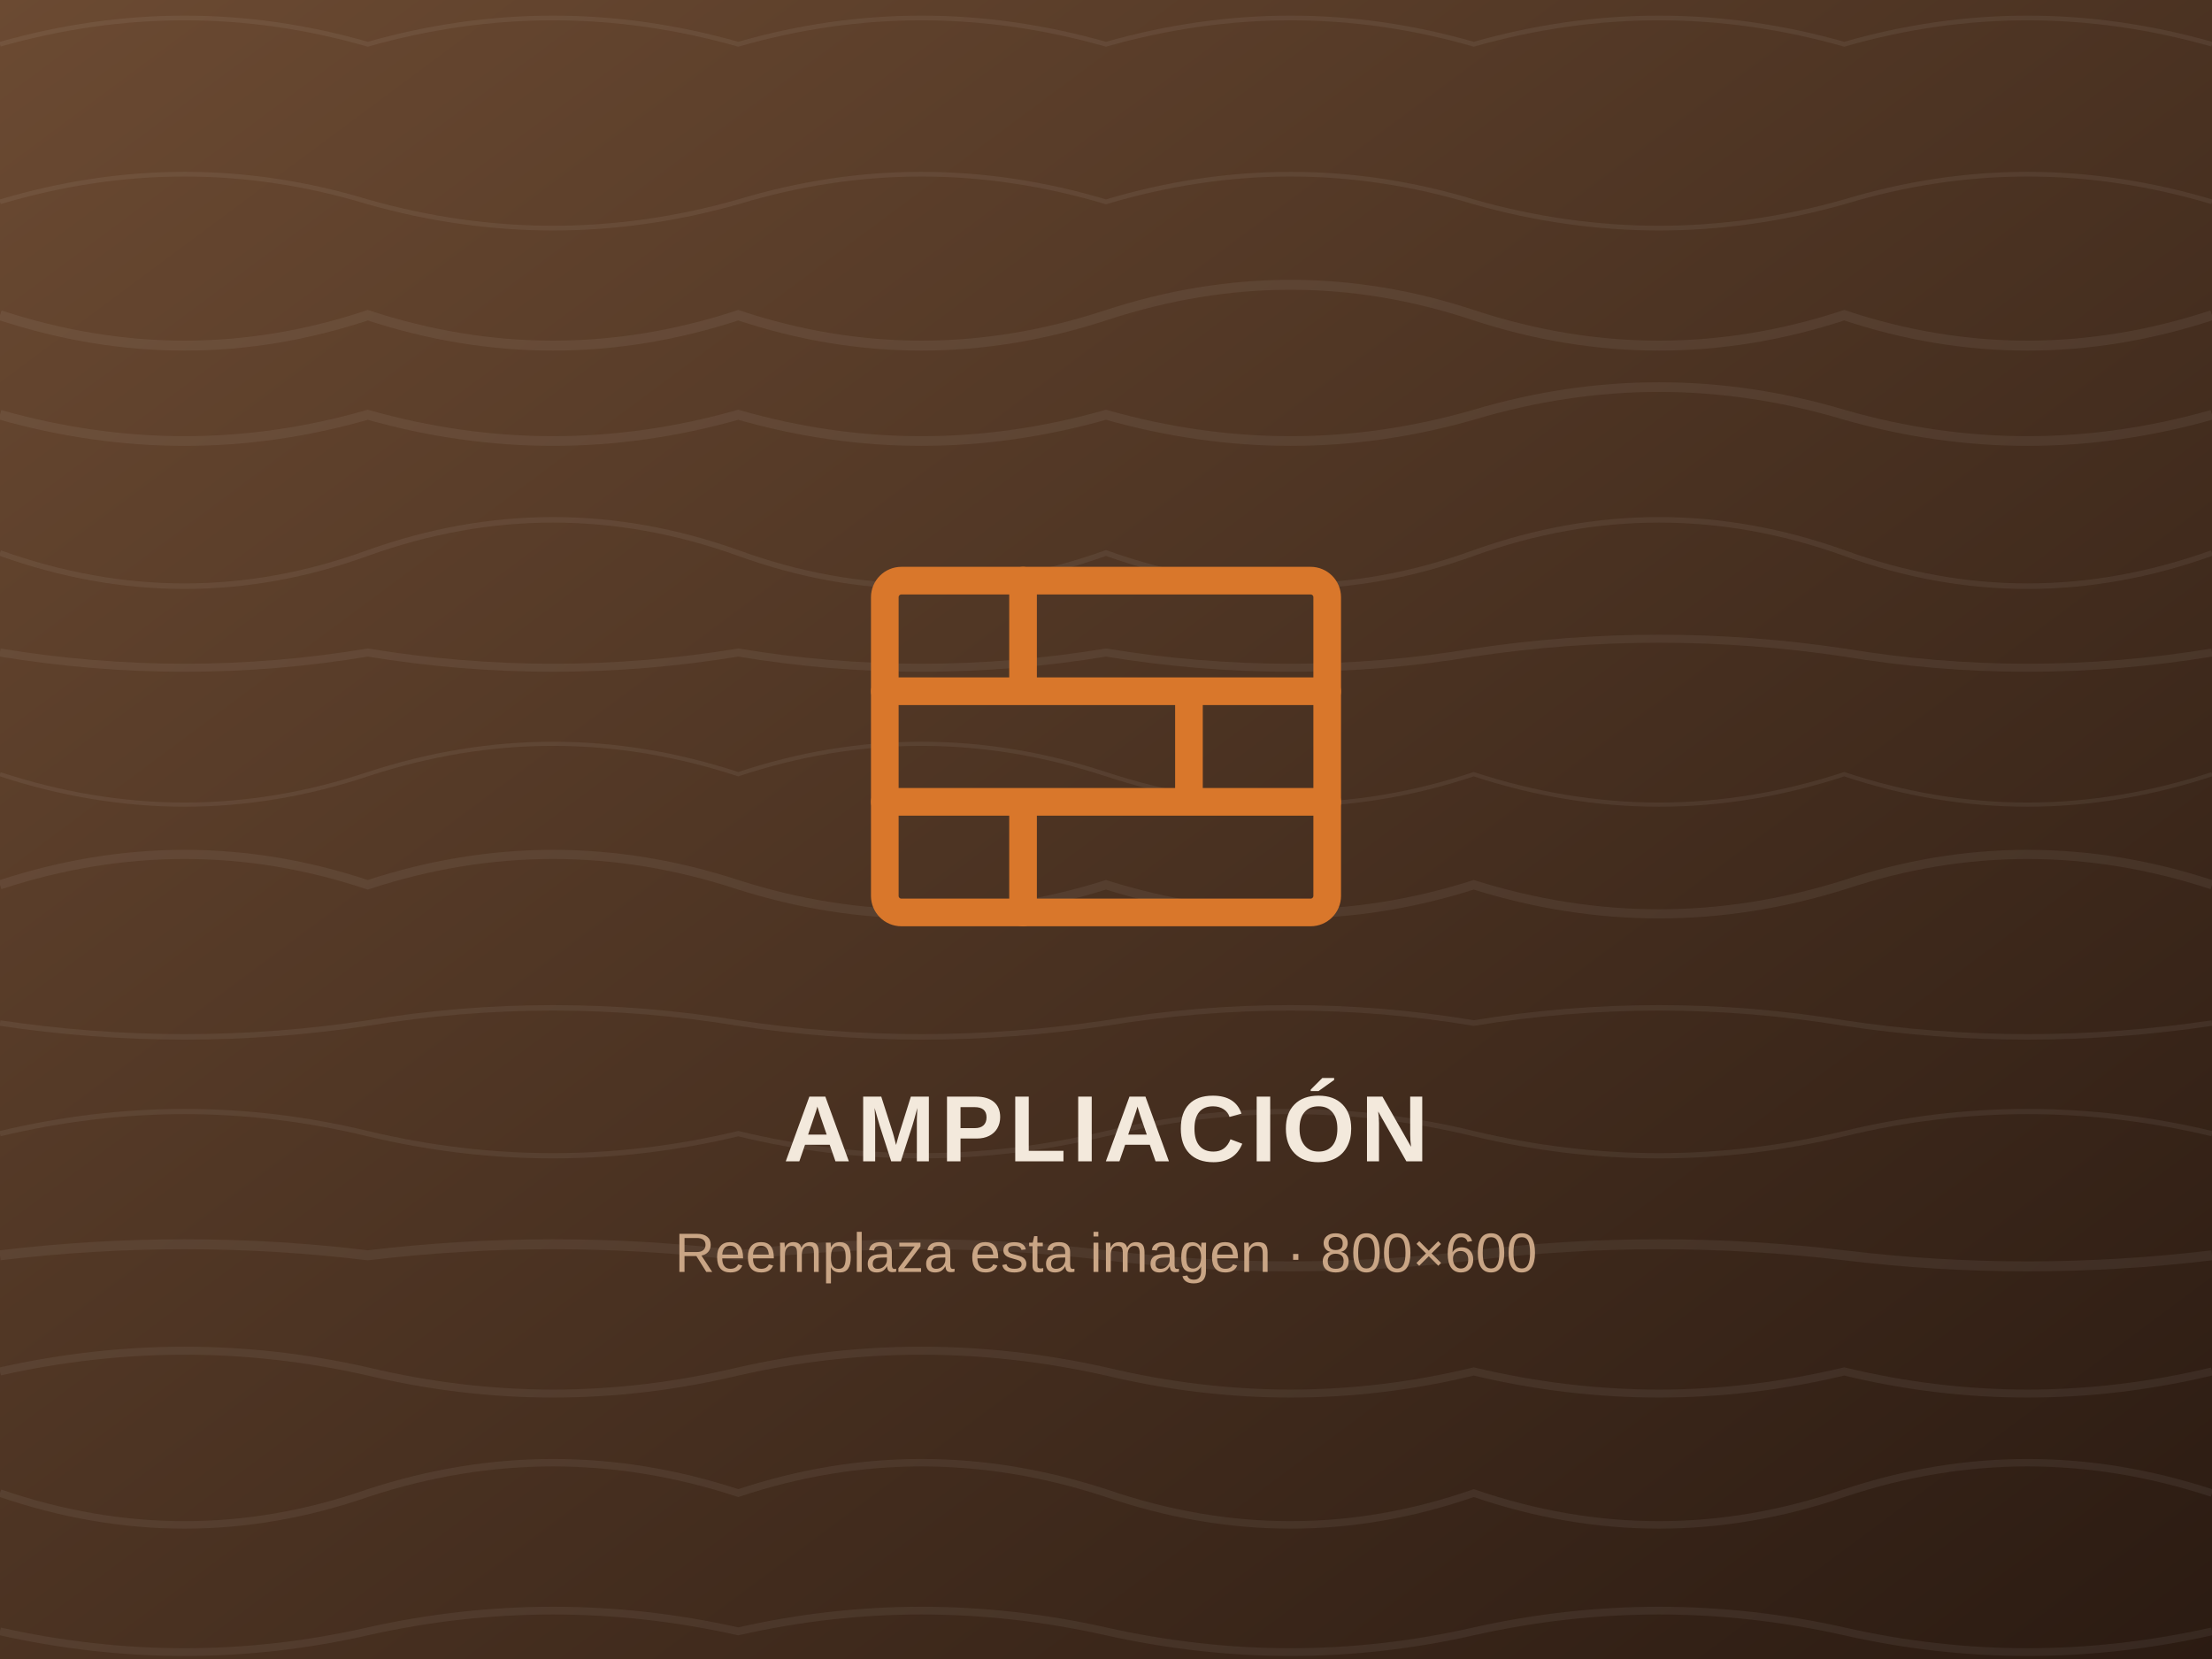
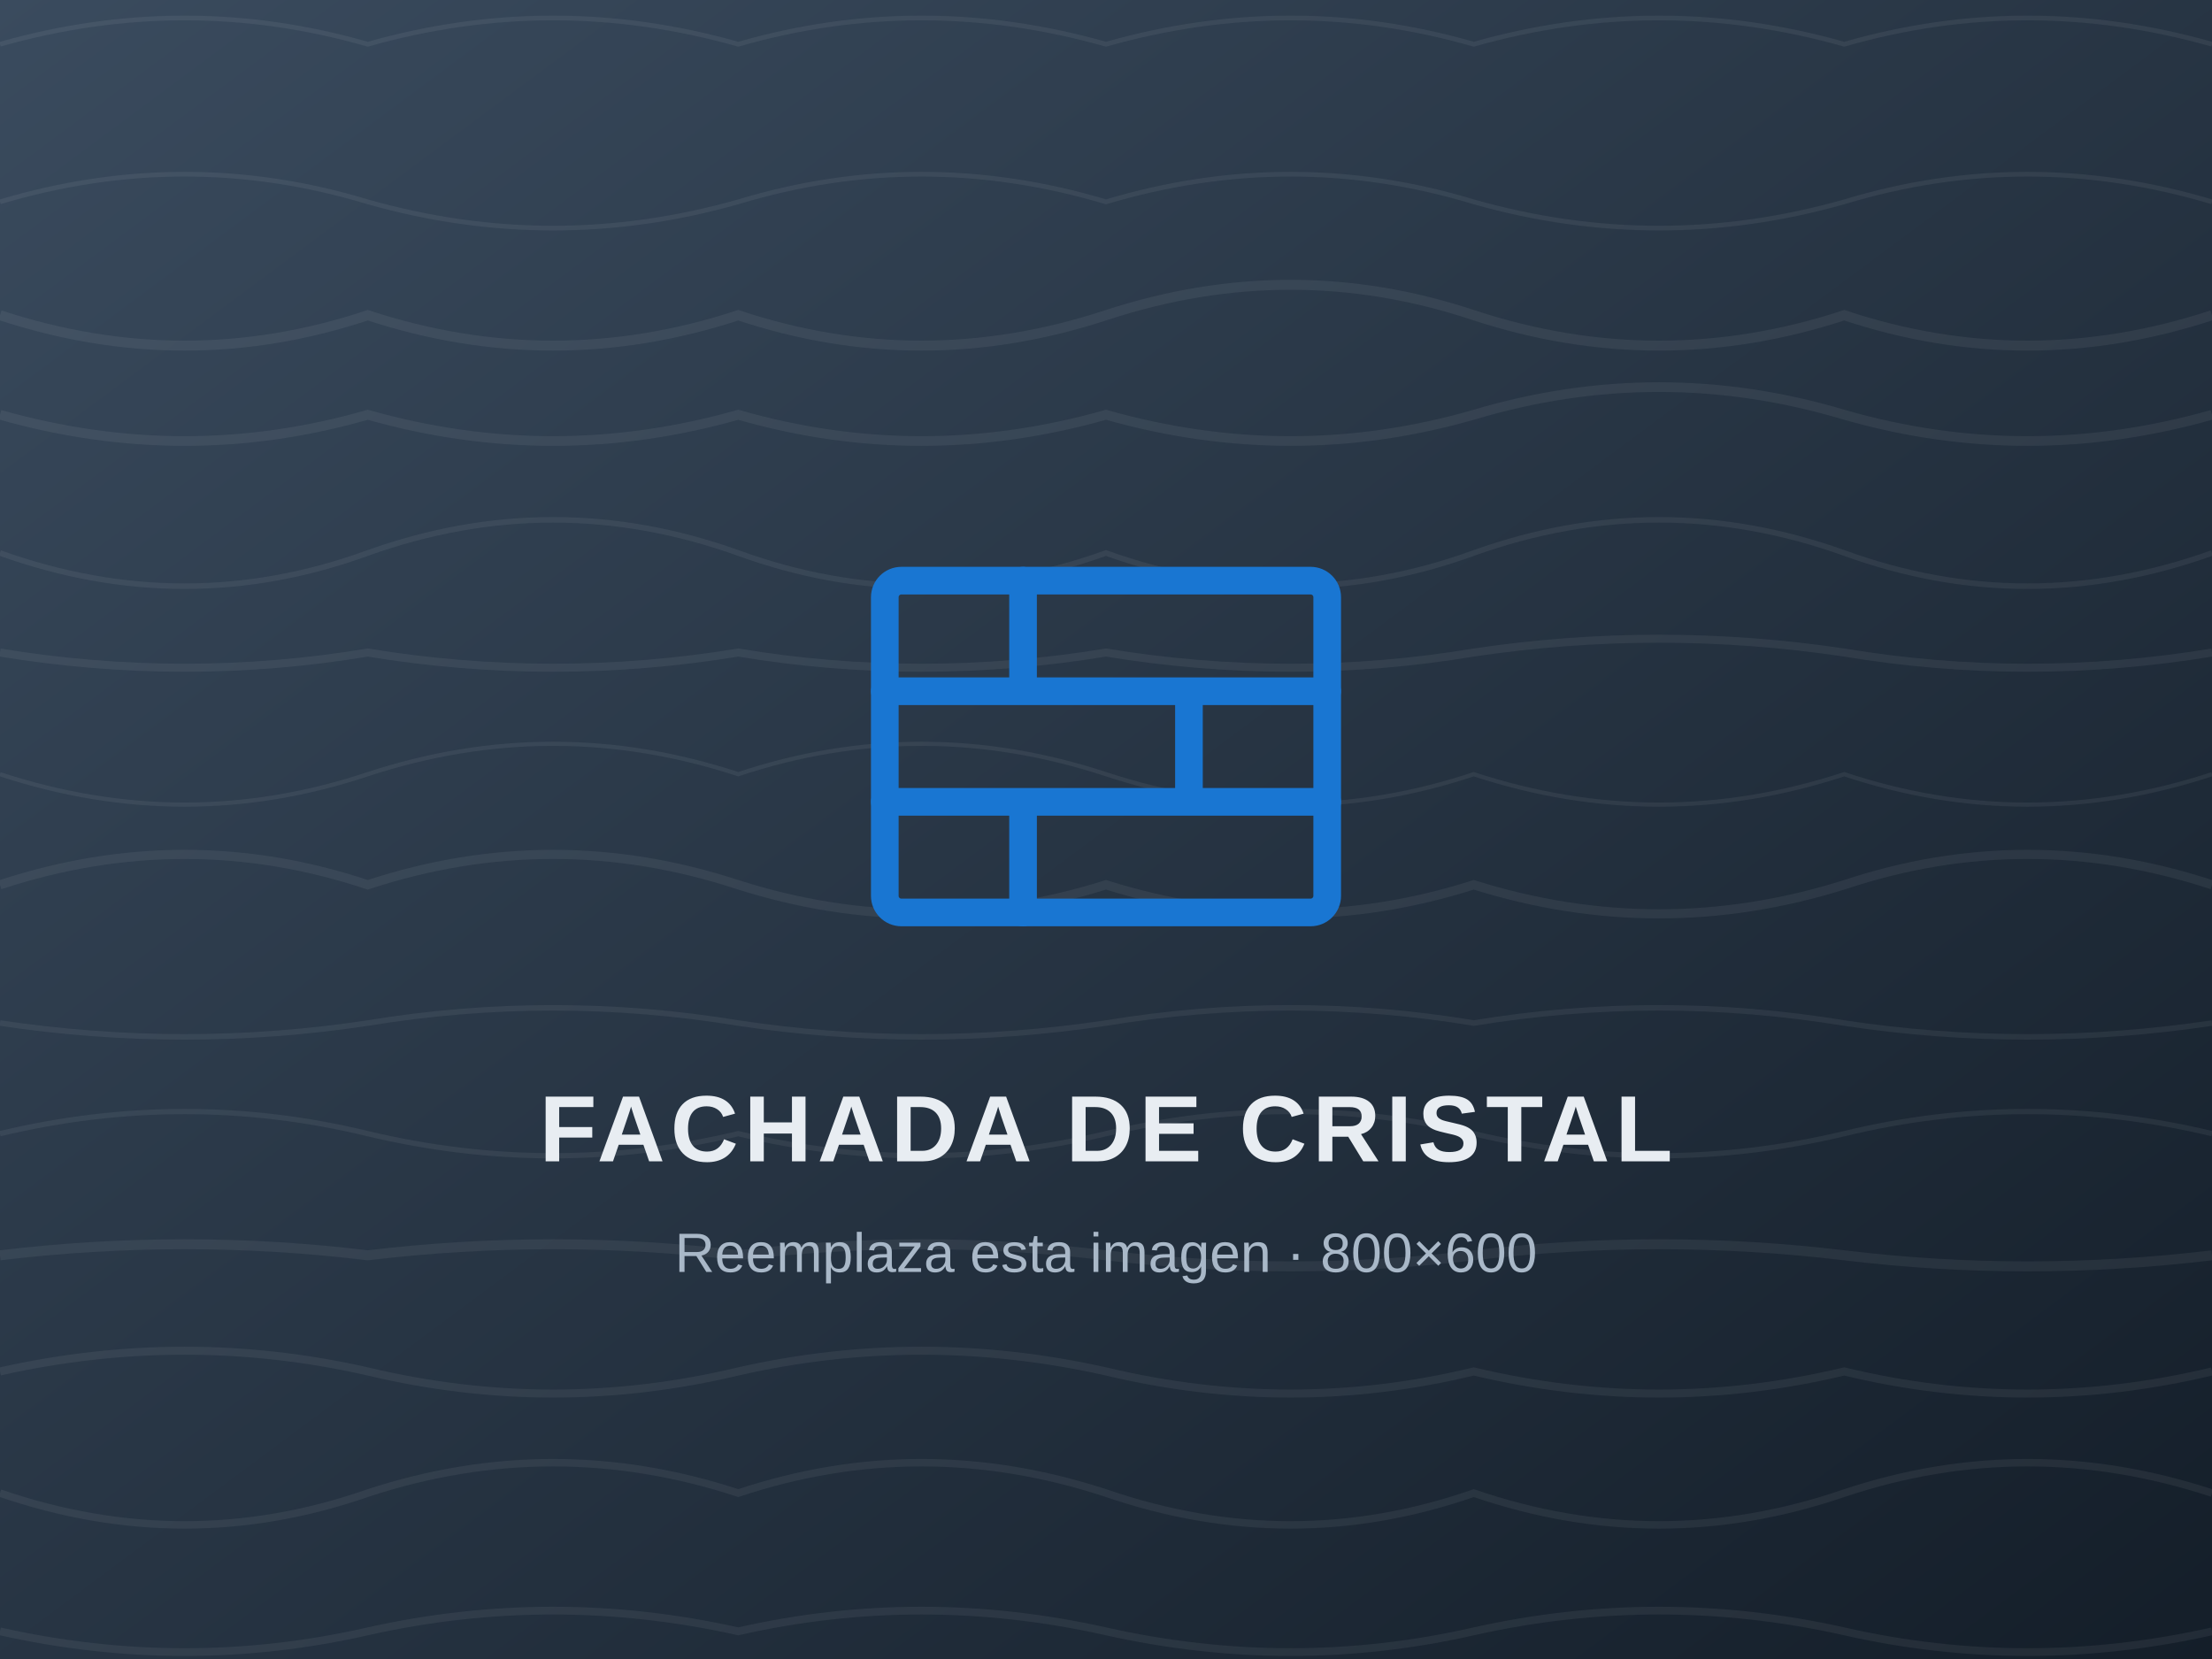
<svg xmlns="http://www.w3.org/2000/svg" viewBox="0 0 800 600" width="800" height="600">
  <defs>
    <linearGradient id="g" x1="0" y1="0" x2="1" y2="1">
-       <stop offset="0" stop-color="#6B4A32" />
-       <stop offset="1" stop-color="#2B1B12" />
+       <stop offset="0" stop-color="#3A4B5E" />
+       <stop offset="1" stop-color="#141E29" />
    </linearGradient>
  </defs>
  <rect width="800" height="600" fill="url(#g)" />
  <path d="M0 16 Q 67 -3 133 16 Q 200 -3 267 16 Q 333 -3 400 16 Q 467 -3 533 16 Q 600 -3 667 16 Q 733 -3 800 16 " fill="none" stroke="#FFFFFF" stroke-opacity="0.06" stroke-width="1.7" />
  <path d="M0 73 Q 67 53 133 73 Q 200 92 267 73 Q 333 53 400 73 Q 467 53 533 73 Q 600 92 667 73 Q 733 53 800 73 " fill="none" stroke="#FFFFFF" stroke-opacity="0.06" stroke-width="1.7" />
  <path d="M0 114 Q 67 136 133 114 Q 200 136 267 114 Q 333 136 400 114 Q 467 92 533 114 Q 600 136 667 114 Q 733 136 800 114 " fill="none" stroke="#FFFFFF" stroke-opacity="0.06" stroke-width="3.6" />
  <path d="M0 150 Q 67 169 133 150 Q 200 169 267 150 Q 333 169 400 150 Q 467 169 533 150 Q 600 130 667 150 Q 733 169 800 150 " fill="none" stroke="#FFFFFF" stroke-opacity="0.06" stroke-width="3.5" />
  <path d="M0 200 Q 67 224 133 200 Q 200 176 267 200 Q 333 224 400 200 Q 467 224 533 200 Q 600 176 667 200 Q 733 224 800 200 " fill="none" stroke="#FFFFFF" stroke-opacity="0.06" stroke-width="2.0" />
  <path d="M0 236 Q 67 247 133 236 Q 200 247 267 236 Q 333 247 400 236 Q 467 247 533 236 Q 600 226 667 236 Q 733 247 800 236 " fill="none" stroke="#FFFFFF" stroke-opacity="0.06" stroke-width="2.9" />
  <path d="M0 280 Q 67 302 133 280 Q 200 258 267 280 Q 333 258 400 280 Q 467 302 533 280 Q 600 302 667 280 Q 733 302 800 280 " fill="none" stroke="#FFFFFF" stroke-opacity="0.06" stroke-width="1.5" />
  <path d="M0 320 Q 67 298 133 320 Q 200 298 267 320 Q 333 341 400 320 Q 467 341 533 320 Q 600 341 667 320 Q 733 298 800 320 " fill="none" stroke="#FFFFFF" stroke-opacity="0.06" stroke-width="3.3" />
  <path d="M0 370 Q 67 380 133 370 Q 200 359 267 370 Q 333 380 400 370 Q 467 359 533 370 Q 600 359 667 370 Q 733 380 800 370 " fill="none" stroke="#FFFFFF" stroke-opacity="0.06" stroke-width="2.0" />
  <path d="M0 410 Q 67 394 133 410 Q 200 426 267 410 Q 333 426 400 410 Q 467 394 533 410 Q 600 426 667 410 Q 733 394 800 410 " fill="none" stroke="#FFFFFF" stroke-opacity="0.06" stroke-width="1.9" />
  <path d="M0 454 Q 67 446 133 454 Q 200 446 267 454 Q 333 446 400 454 Q 467 462 533 454 Q 600 446 667 454 Q 733 462 800 454 " fill="none" stroke="#FFFFFF" stroke-opacity="0.06" stroke-width="3.6" />
  <path d="M0 496 Q 67 481 133 496 Q 200 512 267 496 Q 333 481 400 496 Q 467 512 533 496 Q 600 512 667 496 Q 733 512 800 496 " fill="none" stroke="#FFFFFF" stroke-opacity="0.06" stroke-width="2.9" />
  <path d="M0 540 Q 67 563 133 540 Q 200 518 267 540 Q 333 518 400 540 Q 467 563 533 540 Q 600 563 667 540 Q 733 518 800 540 " fill="none" stroke="#FFFFFF" stroke-opacity="0.06" stroke-width="2.7" />
  <path d="M0 590 Q 67 605 133 590 Q 200 575 267 590 Q 333 575 400 590 Q 467 605 533 590 Q 600 575 667 590 Q 733 605 800 590 " fill="none" stroke="#FFFFFF" stroke-opacity="0.06" stroke-width="2.8" />
-   <g transform="translate(400 270) scale(1.000)" fill="none" stroke="#D9772B" stroke-width="10" stroke-linecap="round" stroke-linejoin="round">
+   <g transform="translate(400 270) scale(1.000)" fill="none" stroke="#1976D2" stroke-width="10" stroke-linecap="round" stroke-linejoin="round">
    <rect x="-80" y="-60" width="160" height="120" rx="6" />
    <path d="M-80 -20 h160 M-80 20 h160 M-30 -60 v40 M30 -20 v40 M-30 20 v40" />
  </g>
-   <text x="400" y="420" text-anchor="middle" font-family="Arial, Helvetica, sans-serif" font-size="34" font-weight="700" fill="#F3E9DC" letter-spacing="2">AMPLIACIÓN</text>
-   <text x="400" y="460" text-anchor="middle" font-family="Arial, Helvetica, sans-serif" font-size="20" fill="#C9A585">Reemplaza esta imagen · 800×600</text>
+   <text x="400" y="420" text-anchor="middle" font-family="Arial, Helvetica, sans-serif" font-size="34" font-weight="700" fill="#E8EDF2" letter-spacing="2">FACHADA DE CRISTAL</text>
+   <text x="400" y="460" text-anchor="middle" font-family="Arial, Helvetica, sans-serif" font-size="20" fill="#A9B8C8">Reemplaza esta imagen · 800×600</text>
</svg>
